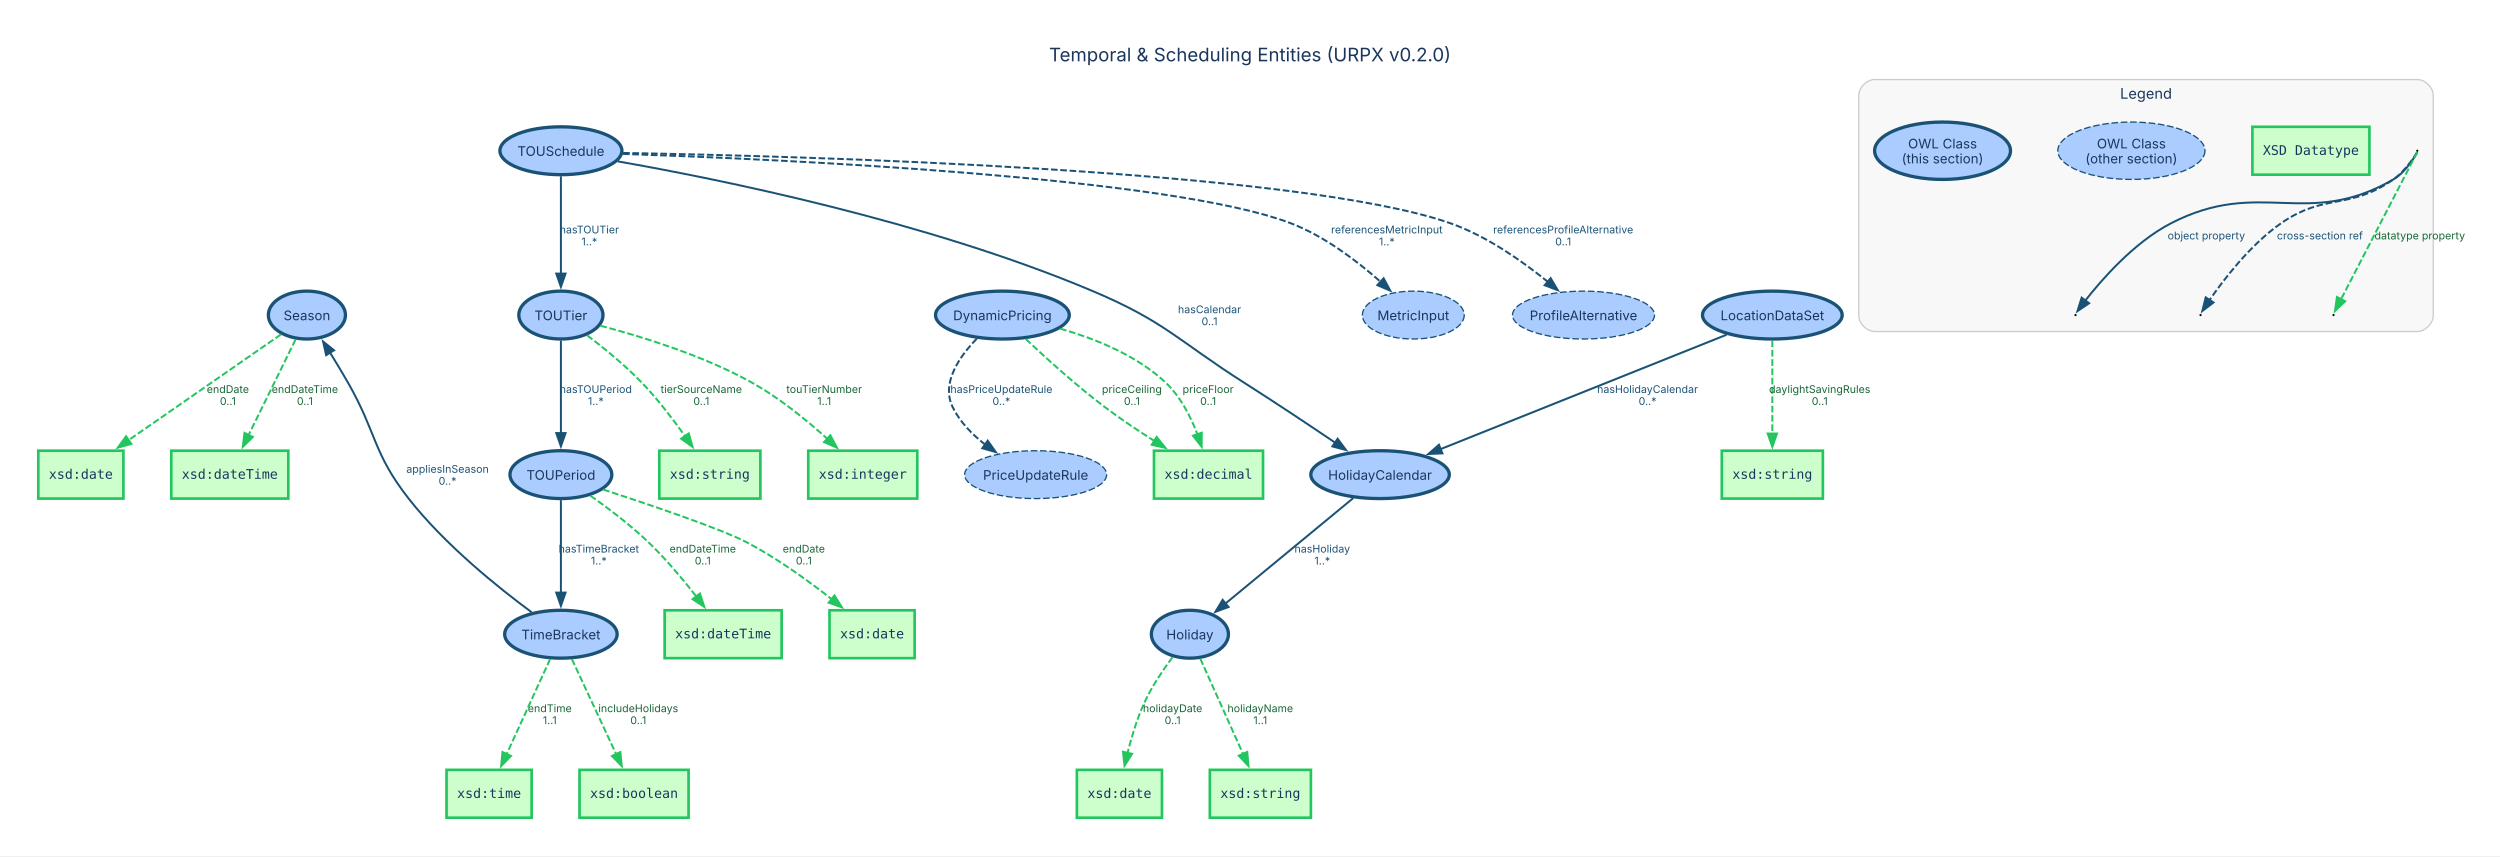
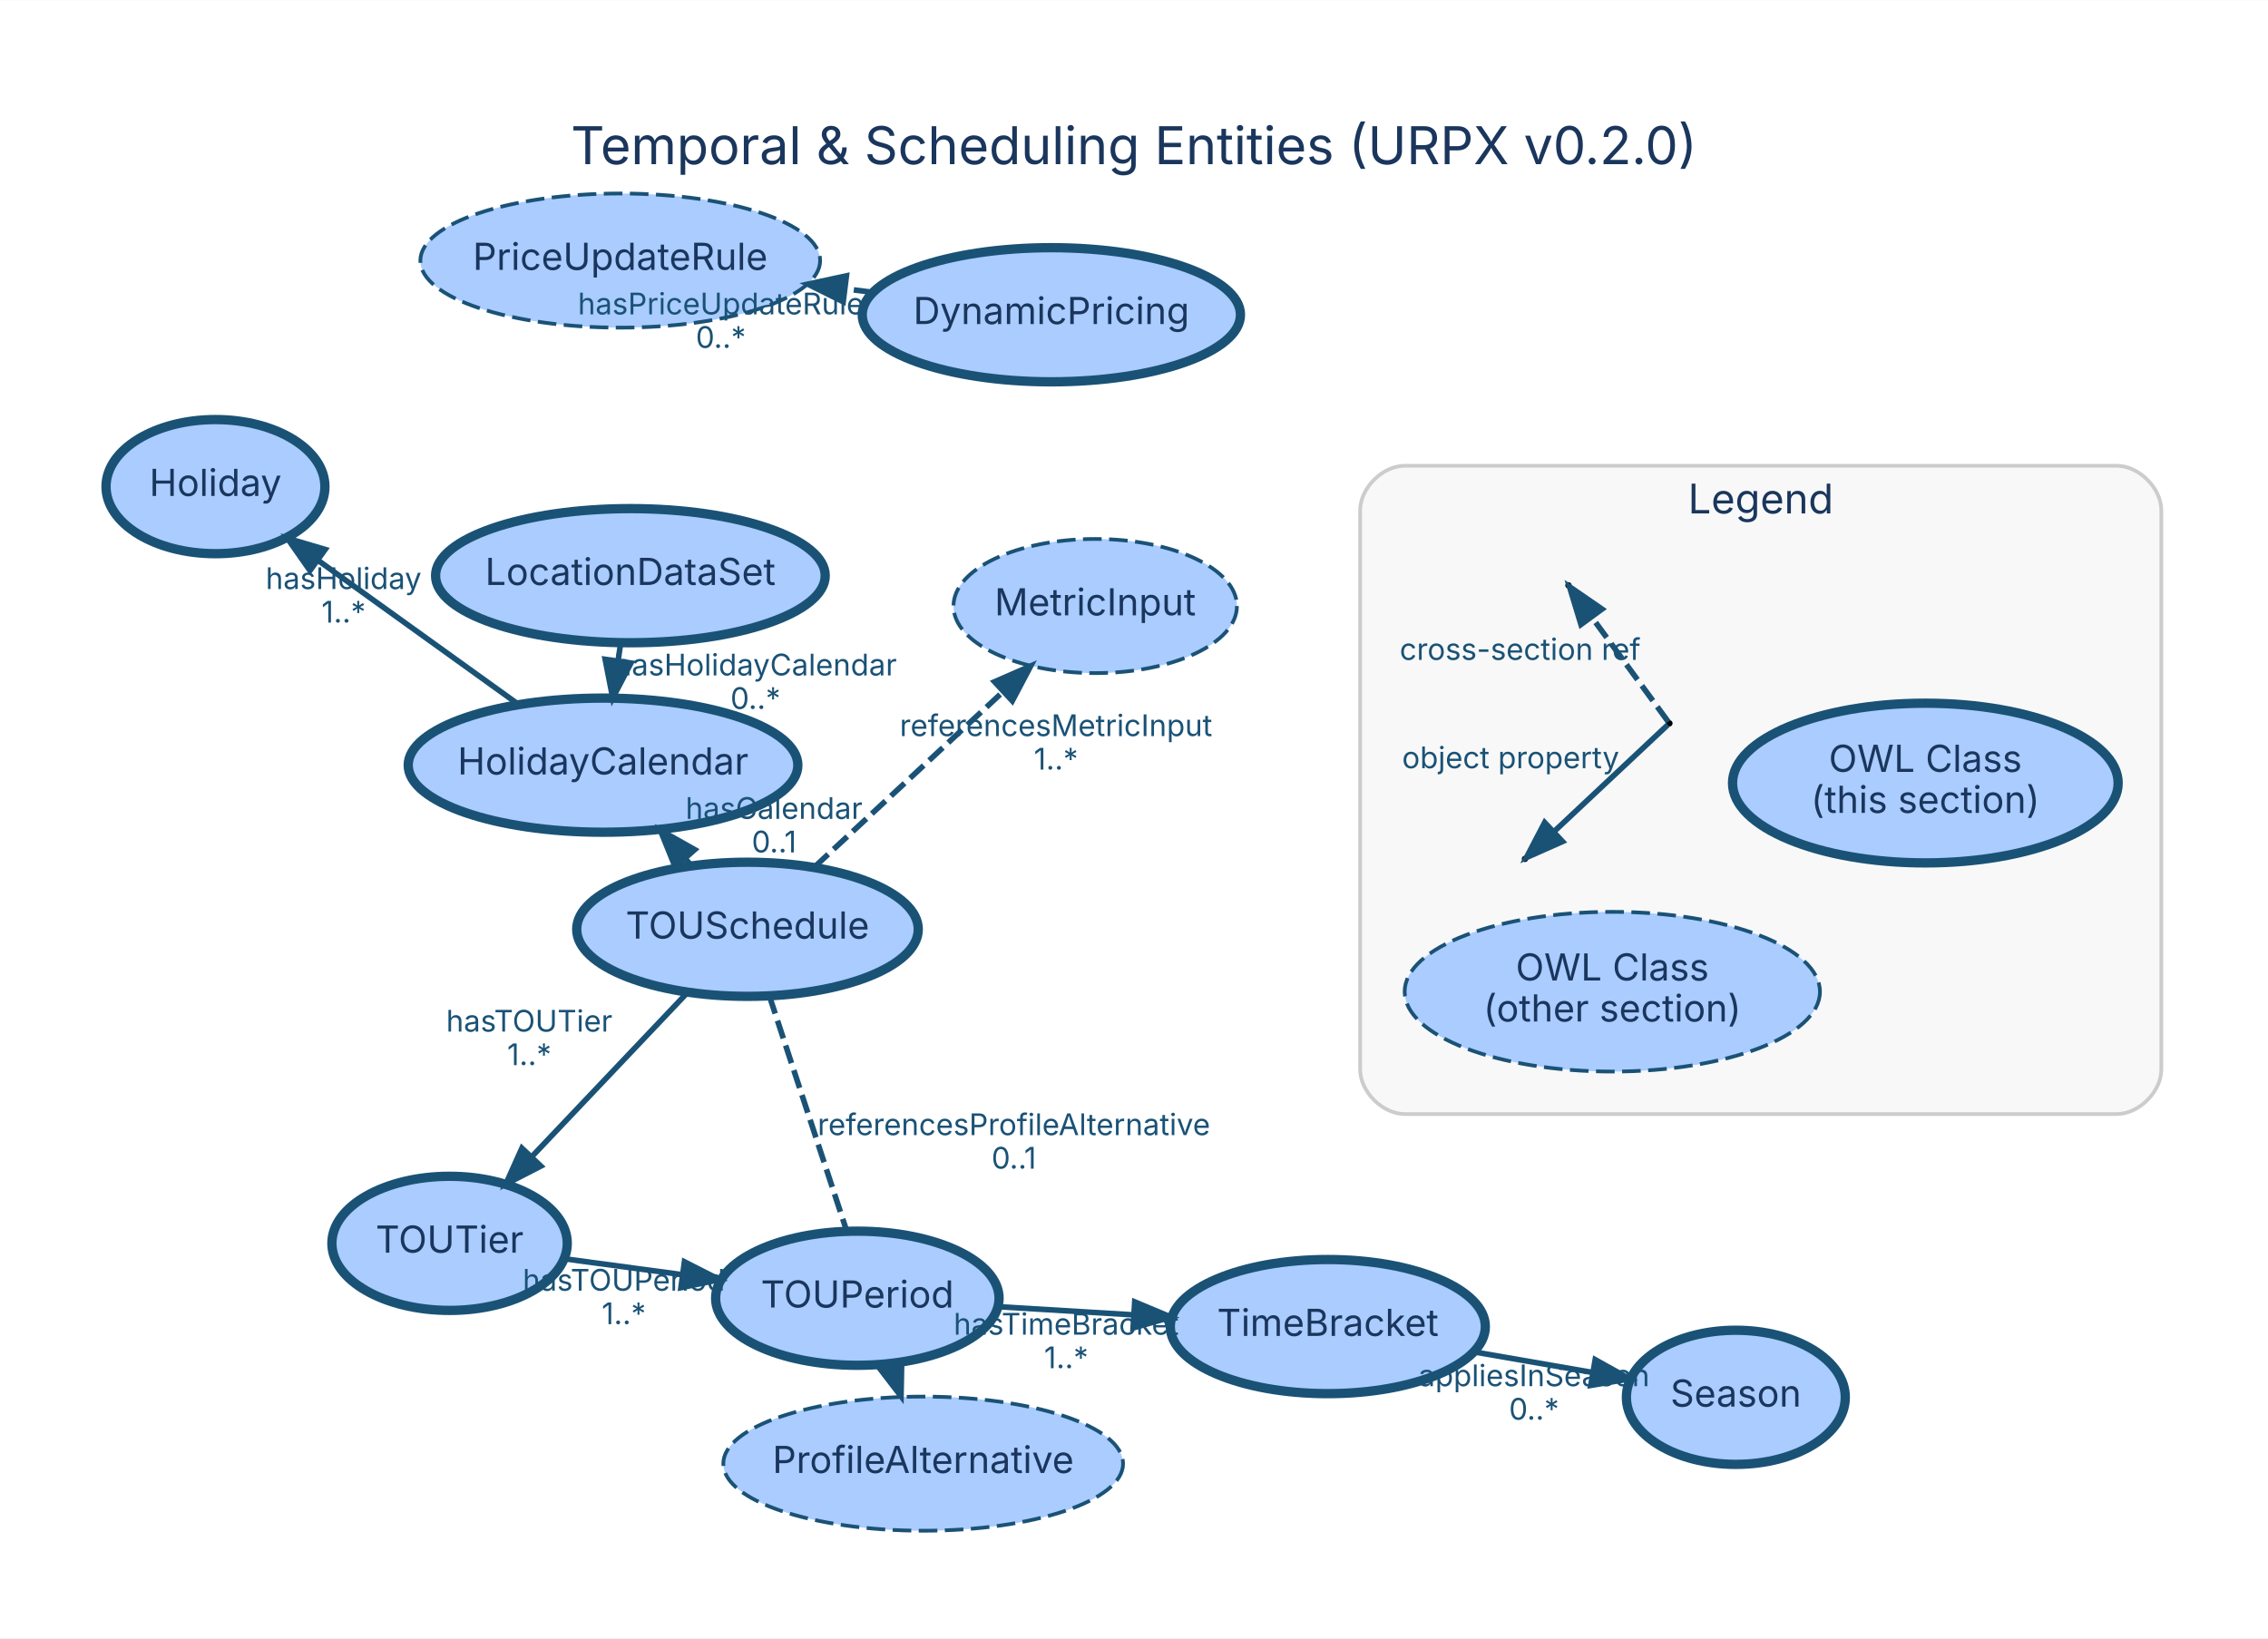
- <svg xmlns="http://www.w3.org/2000/svg" width="1880pt" height="644pt" viewBox="0.00 0.00 1880.00 644.00">
-   <g id="graph0" class="graph" transform="scale(1 1) rotate(0) translate(28.8 614.93)">
-     <polygon fill="white" stroke="none" points="-28.8,28.8 -28.8,-614.93 1851.19,-614.93 1851.19,28.8 -28.8,28.8" />
-     <text xml:space="preserve" text-anchor="middle" x="911.19" y="-568.83" font-family="Inter, Helvetica, Arial, sans-serif" font-size="14.00" fill="#1a365d">Temporal &amp; Scheduling Entities (URPX v0.2.0)</text>
-     <g id="clust6" class="cluster">
-       <path fill="#f8f8f8" stroke="#cccccc" d="M1381,-365.64C1381,-365.64 1789,-365.64 1789,-365.64 1795,-365.64 1801,-371.64 1801,-377.64 1801,-377.64 1801,-543.13 1801,-543.13 1801,-549.13 1795,-555.13 1789,-555.13 1789,-555.13 1381,-555.13 1381,-555.13 1375,-555.13 1369,-549.13 1369,-543.13 1369,-543.13 1369,-377.64 1369,-377.64 1369,-371.64 1375,-365.64 1381,-365.64" />
-       <text xml:space="preserve" text-anchor="middle" x="1585" y="-540.68" font-family="Inter, Helvetica, Arial, sans-serif" font-size="11.00" fill="#1a365d">Legend</text>
+ <svg xmlns="http://www.w3.org/2000/svg" width="609pt" height="440pt" viewBox="0.00 0.00 608.60 439.60">
+   <g id="graph0" class="graph" transform="scale(1 1) rotate(0) translate(28.8 410.8)">
+     <polygon fill="white" stroke="transparent" points="-28.8,28.8 -28.8,-410.8 579.8,-410.8 579.8,28.8 -28.8,28.8" />
+     <text text-anchor="middle" x="275.5" y="-366.8" font-family="Inter, Helvetica, Arial, sans-serif" font-size="14.00" fill="#1a365d">Temporal &amp; Scheduling Entities (URPX v0.2.0)</text>
+     <g id="clust1" class="cluster">
+       <path fill="#f8f8f8" stroke="#cccccc" d="M348.18,-111.85C348.18,-111.85 539.18,-111.85 539.18,-111.85 545.18,-111.85 551.18,-117.85 551.18,-123.85 551.18,-123.85 551.18,-273.85 551.18,-273.85 551.18,-279.85 545.18,-285.85 539.18,-285.85 539.18,-285.85 348.18,-285.85 348.18,-285.85 342.18,-285.85 336.18,-279.85 336.18,-273.85 336.18,-273.85 336.18,-123.85 336.18,-123.85 336.18,-117.85 342.18,-111.85 348.18,-111.85" />
+       <text text-anchor="middle" x="443.68" y="-273.05" font-family="Inter, Helvetica, Arial, sans-serif" font-size="11.00" fill="#1a365d">Legend</text>
    </g>
    <g id="node1" class="node">
-       <ellipse fill="#aaccff" stroke="#1a5276" stroke-width="2.5" cx="202" cy="-378" rx="28.99" ry="18" />
-       <text xml:space="preserve" text-anchor="middle" x="202" y="-374.12" font-family="Inter, Helvetica, Arial, sans-serif" font-size="10.00" fill="#1a365d">Season</text>
+       <ellipse fill="#aaccff" stroke="#1a5276" stroke-width="2.5" cx="437" cy="-35.83" rx="29.37" ry="18" />
+       <text text-anchor="middle" x="437" y="-33.33" font-family="Inter, Helvetica, Arial, sans-serif" font-size="10.00" fill="#1a365d">Season</text>
+     </g>
+     <g id="node2" class="node">
+       <ellipse fill="#aaccff" stroke="#1a5276" stroke-width="2.5" cx="171.78" cy="-161.44" rx="45.83" ry="18" />
+       <text text-anchor="middle" x="171.78" y="-158.94" font-family="Inter, Helvetica, Arial, sans-serif" font-size="10.00" fill="#1a365d">TOUSchedule</text>
    </g>
    <g id="node3" class="node">
-       <ellipse fill="#aaccff" stroke="#1a5276" stroke-width="2.5" cx="393" cy="-378" rx="31.66" ry="18" />
-       <text xml:space="preserve" text-anchor="middle" x="393" y="-374.12" font-family="Inter, Helvetica, Arial, sans-serif" font-size="10.00" fill="#1a365d">TOUTier</text>
+       <ellipse fill="#aaccff" stroke="#1a5276" stroke-width="2.5" cx="91.84" cy="-77.15" rx="31.58" ry="18" />
+       <text text-anchor="middle" x="91.84" y="-74.65" font-family="Inter, Helvetica, Arial, sans-serif" font-size="10.00" fill="#1a365d">TOUTier</text>
+     </g>
+     <g id="edge2" class="edge">
+       <path fill="none" stroke="#1a5276" stroke-width="1.5" d="M155.6,-144.38C143.59,-131.72 127.07,-114.3 113.86,-100.37" />
+       <polygon fill="#1a5276" stroke="#1a5276" stroke-width="1.5" points="116.33,-97.89 106.91,-93.04 111.25,-102.7 116.33,-97.89" />
+       <text text-anchor="middle" x="113.23" y="-133.98" font-family="Inter, Helvetica, Arial, sans-serif" font-size="8.00" fill="#1a5276">hasTOUTier</text>
+       <text text-anchor="middle" x="113.23" y="-124.98" font-family="Inter, Helvetica, Arial, sans-serif" font-size="8.00" fill="#1a5276">1..*</text>
+     </g>
+     <g id="node6" class="node">
+       <ellipse fill="#aaccff" stroke="#1a5276" stroke-width="2.5" cx="133.02" cy="-205.49" rx="52.28" ry="18" />
+       <text text-anchor="middle" x="133.02" y="-202.99" font-family="Inter, Helvetica, Arial, sans-serif" font-size="10.00" fill="#1a365d">HolidayCalendar</text>
+     </g>
+     <g id="edge1" class="edge">
+       <path fill="none" stroke="#1a5276" stroke-width="1.5" d="M156.68,-178.6C156.17,-179.18 155.66,-179.76 155.14,-180.35" />
+       <polygon fill="#1a5276" stroke="#1a5276" stroke-width="1.5" points="152.37,-178.2 148.39,-188.02 157.63,-182.82 152.37,-178.2" />
+       <text text-anchor="middle" x="178.91" y="-191.07" font-family="Inter, Helvetica, Arial, sans-serif" font-size="8.00" fill="#1a5276">hasCalendar</text>
+       <text text-anchor="middle" x="178.91" y="-182.07" font-family="Inter, Helvetica, Arial, sans-serif" font-size="8.00" fill="#1a5276">0..1</text>
+     </g>
+     <g id="node10" class="node">
+       <ellipse fill="#aaccff" stroke="#1a5276" stroke-dasharray="5,2" cx="265.09" cy="-248.2" rx="38.03" ry="18" />
+       <text text-anchor="middle" x="265.09" y="-245.7" font-family="Inter, Helvetica, Arial, sans-serif" font-size="10.00" fill="#1a365d">MetricInput</text>
+     </g>
+     <g id="edge3" class="edge">
+       <path fill="none" stroke="#1a5276" stroke-width="1.5" stroke-dasharray="5,2" d="M189.77,-178.17C204.15,-191.54 224.46,-210.43 240.37,-225.22" />
+       <polygon fill="#1a5276" stroke="#1a5276" stroke-width="1.5" points="238.08,-227.87 247.78,-232.11 242.84,-222.74 238.08,-227.87" />
+       <text text-anchor="middle" x="254.57" y="-213.3" font-family="Inter, Helvetica, Arial, sans-serif" font-size="8.00" fill="#1a5276">referencesMetricInput</text>
+       <text text-anchor="middle" x="254.57" y="-204.3" font-family="Inter, Helvetica, Arial, sans-serif" font-size="8.00" fill="#1a5276">1..*</text>
+     </g>
+     <g id="node12" class="node">
+       <ellipse fill="#aaccff" stroke="#1a5276" stroke-dasharray="5,2" cx="218.93" cy="-18.02" rx="53.64" ry="18" />
+       <text text-anchor="middle" x="218.93" y="-15.52" font-family="Inter, Helvetica, Arial, sans-serif" font-size="10.00" fill="#1a365d">ProfileAlternative</text>
+     </g>
+     <g id="edge4" class="edge">
+       <path fill="none" stroke="#1a5276" stroke-width="1.5" stroke-dasharray="5,2" d="M177.65,-143.57C185.74,-118.98 200.36,-74.5 209.86,-45.63" />
+       <polygon fill="#1a5276" stroke="#1a5276" stroke-width="1.5" points="213.18,-46.71 212.98,-36.12 206.53,-44.53 213.18,-46.71" />
+       <text text-anchor="middle" x="243.26" y="-106.2" font-family="Inter, Helvetica, Arial, sans-serif" font-size="8.00" fill="#1a5276">referencesProfileAlternative</text>
+       <text text-anchor="middle" x="243.26" y="-97.2" font-family="Inter, Helvetica, Arial, sans-serif" font-size="8.00" fill="#1a5276">0..1</text>
+     </g>
+     <g id="node4" class="node">
+       <ellipse fill="#aaccff" stroke="#1a5276" stroke-width="2.5" cx="201.26" cy="-62.42" rx="38.03" ry="18" />
+       <text text-anchor="middle" x="201.26" y="-59.92" font-family="Inter, Helvetica, Arial, sans-serif" font-size="10.00" fill="#1a365d">TOUPeriod</text>
+     </g>
+     <g id="edge5" class="edge">
+       <path fill="none" stroke="#1a5276" stroke-width="1.5" d="M122.9,-72.97C132.67,-71.65 143.68,-70.17 154.3,-68.74" />
+       <polygon fill="#1a5276" stroke="#1a5276" stroke-width="1.5" points="154.86,-72.2 164.3,-67.4 153.92,-65.26 154.86,-72.2" />
+       <text text-anchor="middle" x="138.6" y="-64.45" font-family="Inter, Helvetica, Arial, sans-serif" font-size="8.00" fill="#1a5276">hasTOUPeriod</text>
+       <text text-anchor="middle" x="138.6" y="-55.45" font-family="Inter, Helvetica, Arial, sans-serif" font-size="8.00" fill="#1a5276">1..*</text>
+     </g>
+     <g id="node5" class="node">
+       <ellipse fill="#aaccff" stroke="#1a5276" stroke-width="2.5" cx="327.51" cy="-54.81" rx="42.27" ry="18" />
+       <text text-anchor="middle" x="327.51" y="-52.31" font-family="Inter, Helvetica, Arial, sans-serif" font-size="10.00" fill="#1a365d">TimeBracket</text>
+     </g>
+     <g id="edge6" class="edge">
+       <path fill="none" stroke="#1a5276" stroke-width="1.5" d="M239.48,-60.12C250.71,-59.44 263.19,-58.69 275.14,-57.97" />
+       <polygon fill="#1a5276" stroke="#1a5276" stroke-width="1.5" points="275.69,-61.44 285.46,-57.35 275.26,-54.45 275.69,-61.44" />
+       <text text-anchor="middle" x="257.31" y="-52.64" font-family="Inter, Helvetica, Arial, sans-serif" font-size="8.00" fill="#1a5276">hasTimeBracket</text>
+       <text text-anchor="middle" x="257.31" y="-43.64" font-family="Inter, Helvetica, Arial, sans-serif" font-size="8.00" fill="#1a5276">1..*</text>
+     </g>
+     <g id="edge7" class="edge">
+       <path fill="none" stroke="#1a5276" stroke-width="1.5" d="M367.04,-47.96C377.33,-46.17 388.4,-44.26 398.63,-42.48" />
+       <polygon fill="#1a5276" stroke="#1a5276" stroke-width="1.5" points="399.26,-45.93 408.52,-40.77 398.07,-39.03 399.26,-45.93" />
+       <text text-anchor="middle" x="382.84" y="-38.82" font-family="Inter, Helvetica, Arial, sans-serif" font-size="8.00" fill="#1a5276">appliesInSeason</text>
+       <text text-anchor="middle" x="382.84" y="-29.82" font-family="Inter, Helvetica, Arial, sans-serif" font-size="8.00" fill="#1a5276">0..*</text>
+     </g>
+     <g id="node7" class="node">
+       <ellipse fill="#aaccff" stroke="#1a5276" stroke-width="2.5" cx="29.02" cy="-280.25" rx="29.37" ry="18" />
+       <text text-anchor="middle" x="29.02" y="-277.75" font-family="Inter, Helvetica, Arial, sans-serif" font-size="10.00" fill="#1a365d">Holiday</text>
+     </g>
+     <g id="edge8" class="edge">
+       <path fill="none" stroke="#1a5276" stroke-width="1.5" d="M110.2,-221.89C94.41,-233.24 73.32,-248.4 56.6,-260.42" />
+       <polygon fill="#1a5276" stroke="#1a5276" stroke-width="1.5" points="54.38,-257.71 48.3,-266.39 58.46,-263.39 54.38,-257.71" />
+       <text text-anchor="middle" x="63.4" y="-252.76" font-family="Inter, Helvetica, Arial, sans-serif" font-size="8.00" fill="#1a5276">hasHoliday</text>
+       <text text-anchor="middle" x="63.4" y="-243.76" font-family="Inter, Helvetica, Arial, sans-serif" font-size="8.00" fill="#1a5276">1..*</text>
+     </g>
+     <g id="node8" class="node">
+       <ellipse fill="#aaccff" stroke="#1a5276" stroke-width="2.5" cx="140.36" cy="-256.35" rx="52.28" ry="18" />
+       <text text-anchor="middle" x="140.36" y="-253.85" font-family="Inter, Helvetica, Arial, sans-serif" font-size="10.00" fill="#1a365d">LocationDataSet</text>
+     </g>
+     <g id="edge9" class="edge">
+       <path fill="none" stroke="#1a5276" stroke-width="1.5" d="M137.75,-238.27C137.54,-236.77 137.32,-235.24 137.09,-233.69" />
+       <polygon fill="#1a5276" stroke="#1a5276" stroke-width="1.5" points="140.51,-232.9 135.62,-223.5 133.59,-233.9 140.51,-232.9" />
+       <text text-anchor="middle" x="173.92" y="-229.58" font-family="Inter, Helvetica, Arial, sans-serif" font-size="8.00" fill="#1a5276">hasHolidayCalendar</text>
+       <text text-anchor="middle" x="173.92" y="-220.58" font-family="Inter, Helvetica, Arial, sans-serif" font-size="8.00" fill="#1a5276">0..*</text>
+     </g>
+     <g id="node9" class="node">
+       <ellipse fill="#aaccff" stroke="#1a5276" stroke-width="2.5" cx="253.32" cy="-326.38" rx="50.75" ry="18" />
+       <text text-anchor="middle" x="253.32" y="-323.88" font-family="Inter, Helvetica, Arial, sans-serif" font-size="10.00" fill="#1a365d">DynamicPricing</text>
+     </g>
+     <g id="node11" class="node">
+       <ellipse fill="#aaccff" stroke="#1a5276" stroke-dasharray="5,2" cx="137.64" cy="-340.92" rx="53.64" ry="18" />
+       <text text-anchor="middle" x="137.64" y="-338.42" font-family="Inter, Helvetica, Arial, sans-serif" font-size="10.00" fill="#1a365d">PriceUpdateRule</text>
+     </g>
+     <g id="edge10" class="edge">
+       <path fill="none" stroke="#1a5276" stroke-width="1.5" stroke-dasharray="5,2" d="M205.27,-332.42C202.86,-332.72 200.43,-333.03 197.99,-333.33" />
+       <polygon fill="#1a5276" stroke="#1a5276" stroke-width="1.5" points="197.46,-329.87 187.97,-334.59 198.33,-336.82 197.46,-329.87" />
+       <text text-anchor="middle" x="164.63" y="-326.48" font-family="Inter, Helvetica, Arial, sans-serif" font-size="8.00" fill="#1a5276">hasPriceUpdateRule</text>
+       <text text-anchor="middle" x="164.63" y="-317.48" font-family="Inter, Helvetica, Arial, sans-serif" font-size="8.00" fill="#1a5276">0..*</text>
    </g>
    <g id="node13" class="node">
-       <polygon fill="#ccffcc" stroke="#22c55e" stroke-width="2" points="64,-276 0,-276 0,-240 64,-240 64,-276" />
-       <text xml:space="preserve" text-anchor="middle" x="32" y="-254.88" font-family="monospace" font-size="10.00" fill="#1a365d">xsd:date</text>
+       <ellipse fill="#aaccff" stroke="#1a5276" stroke-width="2.5" cx="487.85" cy="-200.69" rx="51.74" ry="21.43" />
+       <text text-anchor="middle" x="487.85" y="-203.69" font-family="Inter, Helvetica, Arial, sans-serif" font-size="10.00" fill="#1a365d">OWL Class</text>
+       <text text-anchor="middle" x="487.85" y="-192.69" font-family="Inter, Helvetica, Arial, sans-serif" font-size="10.00" fill="#1a365d">(this section)</text>
+     </g>
+     <g id="node14" class="node">
+       <ellipse fill="#aaccff" stroke="#1a5276" stroke-dasharray="5,2" cx="403.85" cy="-144.69" rx="55.72" ry="21.43" />
+       <text text-anchor="middle" x="403.85" y="-147.69" font-family="Inter, Helvetica, Arial, sans-serif" font-size="10.00" fill="#1a365d">OWL Class</text>
+       <text text-anchor="middle" x="403.85" y="-136.69" font-family="Inter, Helvetica, Arial, sans-serif" font-size="10.00" fill="#1a365d">(other section)</text>
+     </g>
+     <g id="node15" class="node">
+       <ellipse fill="black" stroke="black" cx="419.17" cy="-216.72" rx="0.36" ry="0.36" />
+     </g>
+     <g id="node16" class="node">
+       <ellipse fill="black" stroke="black" cx="380.42" cy="-180.34" rx="0.36" ry="0.36" />
    </g>
    <g id="edge11" class="edge">
-       <path fill="none" stroke="#22c55e" stroke-width="1.5" stroke-dasharray="5,2" d="M182.5,-363.46C154.56,-344.07 102.66,-308.04 67.72,-283.8" />
-       <polygon fill="#22c55e" stroke="#22c55e" stroke-width="1.5" points="69.99,-281.11 59.78,-278.28 66,-286.86 69.99,-281.11" />
-       <text xml:space="preserve" text-anchor="middle" x="142.55" y="-319.4" font-family="Inter, Helvetica, Arial, sans-serif" font-size="8.00" fill="#166534">endDate</text>
-       <text xml:space="preserve" text-anchor="middle" x="142.55" y="-310.4" font-family="Inter, Helvetica, Arial, sans-serif" font-size="8.00" fill="#166534">0..1</text>
+       <path fill="none" stroke="#1a5276" stroke-width="1.5" d="M418.73,-216.31C415.8,-213.56 398.75,-197.55 388.4,-187.84" />
+       <polygon fill="#1a5276" stroke="#1a5276" stroke-width="1.5" points="390.49,-185 380.8,-180.7 385.7,-190.1 390.49,-185" />
+       <text text-anchor="middle" x="376.57" y="-204.68" font-family="Inter, Helvetica, Arial, sans-serif" font-size="8.00" fill="#1a5276">object property</text>
    </g>
-     <g id="node14" class="node">
-       <polygon fill="#ccffcc" stroke="#22c55e" stroke-width="2" points="188,-276 100,-276 100,-240 188,-240 188,-276" />
-       <text xml:space="preserve" text-anchor="middle" x="144" y="-254.88" font-family="monospace" font-size="10.00" fill="#1a365d">xsd:dateTime</text>
+     <g id="node17" class="node">
+       <ellipse fill="black" stroke="black" cx="392.09" cy="-253.75" rx="0.36" ry="0.36" />
    </g>
    <g id="edge12" class="edge">
-       <path fill="none" stroke="#22c55e" stroke-width="1.5" stroke-dasharray="5,2" d="M193.44,-359.59C184.16,-340.7 169.19,-310.24 158.15,-287.78" />
-       <polygon fill="#22c55e" stroke="#22c55e" stroke-width="1.5" points="161.34,-286.34 153.78,-278.91 155.05,-289.43 161.34,-286.34" />
-       <text xml:space="preserve" text-anchor="middle" x="200.47" y="-319.4" font-family="Inter, Helvetica, Arial, sans-serif" font-size="8.00" fill="#166534">endDateTime</text>
-       <text xml:space="preserve" text-anchor="middle" x="200.47" y="-310.4" font-family="Inter, Helvetica, Arial, sans-serif" font-size="8.00" fill="#166534">0..1</text>
-     </g>
-     <g id="node2" class="node">
-       <ellipse fill="#aaccff" stroke="#1a5276" stroke-width="2.5" cx="393" cy="-501.57" rx="45.86" ry="18" />
-       <text xml:space="preserve" text-anchor="middle" x="393" y="-497.69" font-family="Inter, Helvetica, Arial, sans-serif" font-size="10.00" fill="#1a365d">TOUSchedule</text>
-     </g>
-     <g id="edge2" class="edge">
-       <path fill="none" stroke="#1a5276" stroke-width="1.5" d="M393,-482.37C393,-463.01 393,-432.07 393,-409.08" />
-       <polygon fill="#1a5276" stroke="#1a5276" stroke-width="1.5" points="396.5,-409.2 393,-399.2 389.5,-409.2 396.5,-409.2" />
-       <text xml:space="preserve" text-anchor="middle" x="414.38" y="-439.4" font-family="Inter, Helvetica, Arial, sans-serif" font-size="8.00" fill="#1a5276">hasTOUTier</text>
-       <text xml:space="preserve" text-anchor="middle" x="414.38" y="-430.4" font-family="Inter, Helvetica, Arial, sans-serif" font-size="8.00" fill="#1a5276">1..*</text>
-     </g>
-     <g id="node6" class="node">
-       <ellipse fill="#aaccff" stroke="#1a5276" stroke-width="2.5" cx="1009" cy="-258" rx="52.07" ry="18" />
-       <text xml:space="preserve" text-anchor="middle" x="1009" y="-254.12" font-family="Inter, Helvetica, Arial, sans-serif" font-size="10.00" fill="#1a365d">HolidayCalendar</text>
-     </g>
-     <g id="edge1" class="edge">
-       <path fill="none" stroke="#1a5276" stroke-width="1.5" d="M435.77,-493.58C510.41,-480.48 668.38,-448.69 793,-396 847.55,-372.94 857.02,-358.77 907,-327 929.99,-312.39 955.49,-295.39 975.24,-282.04" />
-       <polygon fill="#1a5276" stroke="#1a5276" stroke-width="1.5" points="977.09,-285.02 983.41,-276.51 973.17,-279.22 977.09,-285.02" />
-       <text xml:space="preserve" text-anchor="middle" x="880.76" y="-379.4" font-family="Inter, Helvetica, Arial, sans-serif" font-size="8.00" fill="#1a5276">hasCalendar</text>
-       <text xml:space="preserve" text-anchor="middle" x="880.76" y="-370.4" font-family="Inter, Helvetica, Arial, sans-serif" font-size="8.00" fill="#1a5276">0..1</text>
-     </g>
-     <g id="node10" class="node">
-       <ellipse fill="#aaccff" stroke="#1a5276" stroke-dasharray="5,2" cx="1034" cy="-378" rx="38.31" ry="18" />
-       <text xml:space="preserve" text-anchor="middle" x="1034" y="-374.12" font-family="Inter, Helvetica, Arial, sans-serif" font-size="10.00" fill="#1a365d">MetricInput</text>
-     </g>
-     <g id="edge3" class="edge">
-       <path fill="none" stroke="#1a5276" stroke-width="1.5" stroke-dasharray="5,2" d="M439.62,-499.2C554.89,-495.31 850.6,-482.12 942,-447 967.5,-437.2 992.15,-418.31 1009.51,-402.91" />
-       <polygon fill="#1a5276" stroke="#1a5276" stroke-width="1.5" points="1011.68,-405.67 1016.69,-396.34 1006.95,-400.51 1011.68,-405.67" />
-       <text xml:space="preserve" text-anchor="middle" x="1014.09" y="-439.4" font-family="Inter, Helvetica, Arial, sans-serif" font-size="8.00" fill="#1a5276">referencesMetricInput</text>
-       <text xml:space="preserve" text-anchor="middle" x="1014.09" y="-430.4" font-family="Inter, Helvetica, Arial, sans-serif" font-size="8.00" fill="#1a5276">1..*</text>
-     </g>
-     <g id="node12" class="node">
-       <ellipse fill="#aaccff" stroke="#1a5276" stroke-dasharray="5,2" cx="1162" cy="-378" rx="53.4" ry="18" />
-       <text xml:space="preserve" text-anchor="middle" x="1162" y="-374.12" font-family="Inter, Helvetica, Arial, sans-serif" font-size="10.00" fill="#1a365d">ProfileAlternative</text>
-     </g>
-     <g id="edge4" class="edge">
-       <path fill="none" stroke="#1a5276" stroke-width="1.5" stroke-dasharray="5,2" d="M439.8,-499.92C572.14,-497.6 946.88,-487.53 1062,-447 1089.32,-437.38 1116.23,-418.38 1135.25,-402.91" />
-       <polygon fill="#1a5276" stroke="#1a5276" stroke-width="1.5" points="1137.28,-405.77 1142.69,-396.66 1132.78,-400.41 1137.28,-405.77" />
-       <text xml:space="preserve" text-anchor="middle" x="1146.72" y="-439.4" font-family="Inter, Helvetica, Arial, sans-serif" font-size="8.00" fill="#1a5276">referencesProfileAlternative</text>
-       <text xml:space="preserve" text-anchor="middle" x="1146.72" y="-430.4" font-family="Inter, Helvetica, Arial, sans-serif" font-size="8.00" fill="#1a5276">0..1</text>
-     </g>
-     <g id="node4" class="node">
-       <ellipse fill="#aaccff" stroke="#1a5276" stroke-width="2.5" cx="393" cy="-258" rx="38.31" ry="18" />
-       <text xml:space="preserve" text-anchor="middle" x="393" y="-254.12" font-family="Inter, Helvetica, Arial, sans-serif" font-size="10.00" fill="#1a365d">TOUPeriod</text>
-     </g>
-     <g id="edge5" class="edge">
-       <path fill="none" stroke="#1a5276" stroke-width="1.5" d="M393,-358.82C393,-340.23 393,-311.03 393,-289.01" />
-       <polygon fill="#1a5276" stroke="#1a5276" stroke-width="1.5" points="396.5,-289.28 393,-279.28 389.5,-289.28 396.5,-289.28" />
-       <text xml:space="preserve" text-anchor="middle" x="419.25" y="-319.4" font-family="Inter, Helvetica, Arial, sans-serif" font-size="8.00" fill="#1a5276">hasTOUPeriod</text>
-       <text xml:space="preserve" text-anchor="middle" x="419.25" y="-310.4" font-family="Inter, Helvetica, Arial, sans-serif" font-size="8.00" fill="#1a5276">1..*</text>
-     </g>
-     <g id="node9" class="node">
-       <ellipse fill="#aaccff" stroke="#1a5276" stroke-width="2.5" cx="725" cy="-378" rx="50.29" ry="18" />
-       <text xml:space="preserve" text-anchor="middle" x="725" y="-374.12" font-family="Inter, Helvetica, Arial, sans-serif" font-size="10.00" fill="#1a365d">DynamicPricing</text>
-     </g>
-     <g id="node15" class="node">
-       <polygon fill="#ccffcc" stroke="#22c55e" stroke-width="2" points="543,-276 467,-276 467,-240 543,-240 543,-276" />
-       <text xml:space="preserve" text-anchor="middle" x="505" y="-254.88" font-family="monospace" font-size="10.00" fill="#1a365d">xsd:string</text>
-     </g>
-     <g id="edge13" class="edge">
-       <path fill="none" stroke="#22c55e" stroke-width="1.5" stroke-dasharray="5,2" d="M412.71,-362.79C425.19,-353.33 441.31,-340.25 454,-327 465.84,-314.64 477.42,-299.52 486.55,-286.68" />
-       <polygon fill="#22c55e" stroke="#22c55e" stroke-width="1.5" points="489.17,-289.04 492,-278.83 483.42,-285.04 489.17,-289.04" />
-       <text xml:space="preserve" text-anchor="middle" x="498.59" y="-319.4" font-family="Inter, Helvetica, Arial, sans-serif" font-size="8.00" fill="#166534">tierSourceName</text>
-       <text xml:space="preserve" text-anchor="middle" x="498.59" y="-310.4" font-family="Inter, Helvetica, Arial, sans-serif" font-size="8.00" fill="#166534">0..1</text>
-     </g>
-     <g id="node16" class="node">
-       <polygon fill="#ccffcc" stroke="#22c55e" stroke-width="2" points="661,-276 579,-276 579,-240 661,-240 661,-276" />
-       <text xml:space="preserve" text-anchor="middle" x="620" y="-254.88" font-family="monospace" font-size="10.00" fill="#1a365d">xsd:integer</text>
-     </g>
-     <g id="edge14" class="edge">
-       <path fill="none" stroke="#22c55e" stroke-width="1.5" stroke-dasharray="5,2" d="M422.69,-369.98C452.74,-362.13 499.94,-347.75 537,-327 557.46,-315.55 577.87,-298.92 593.33,-284.97" />
-       <polygon fill="#22c55e" stroke="#22c55e" stroke-width="1.5" points="595.63,-287.6 600.6,-278.24 590.88,-282.46 595.63,-287.6" />
-       <text xml:space="preserve" text-anchor="middle" x="590.99" y="-319.4" font-family="Inter, Helvetica, Arial, sans-serif" font-size="8.00" fill="#166534">touTierNumber</text>
-       <text xml:space="preserve" text-anchor="middle" x="590.99" y="-310.4" font-family="Inter, Helvetica, Arial, sans-serif" font-size="8.00" fill="#166534">1..1</text>
-     </g>
-     <g id="node5" class="node">
-       <ellipse fill="#aaccff" stroke="#1a5276" stroke-width="2.5" cx="393" cy="-138" rx="42.31" ry="18" />
-       <text xml:space="preserve" text-anchor="middle" x="393" y="-134.12" font-family="Inter, Helvetica, Arial, sans-serif" font-size="10.00" fill="#1a365d">TimeBracket</text>
-     </g>
-     <g id="edge6" class="edge">
-       <path fill="none" stroke="#1a5276" stroke-width="1.5" d="M393,-238.82C393,-220.23 393,-191.03 393,-169.01" />
-       <polygon fill="#1a5276" stroke="#1a5276" stroke-width="1.5" points="396.5,-169.28 393,-159.28 389.5,-169.28 396.5,-169.28" />
-       <text xml:space="preserve" text-anchor="middle" x="421.5" y="-199.4" font-family="Inter, Helvetica, Arial, sans-serif" font-size="8.00" fill="#1a5276">hasTimeBracket</text>
-       <text xml:space="preserve" text-anchor="middle" x="421.5" y="-190.4" font-family="Inter, Helvetica, Arial, sans-serif" font-size="8.00" fill="#1a5276">1..*</text>
-     </g>
-     <g id="node17" class="node">
-       <polygon fill="#ccffcc" stroke="#22c55e" stroke-width="2" points="659,-156 595,-156 595,-120 659,-120 659,-156" />
-       <text xml:space="preserve" text-anchor="middle" x="627" y="-134.88" font-family="monospace" font-size="10.00" fill="#1a365d">xsd:date</text>
-     </g>
-     <g id="edge15" class="edge">
-       <path fill="none" stroke="#22c55e" stroke-width="1.5" stroke-dasharray="5,2" d="M424.77,-246.82C459.84,-235.37 513.87,-217.07 533,-207 555.71,-195.04 579.09,-178.15 596.86,-164.19" />
-       <polygon fill="#22c55e" stroke="#22c55e" stroke-width="1.5" points="598.72,-167.18 604.34,-158.2 594.35,-161.72 598.72,-167.18" />
-       <text xml:space="preserve" text-anchor="middle" x="575.67" y="-199.4" font-family="Inter, Helvetica, Arial, sans-serif" font-size="8.00" fill="#166534">endDate</text>
-       <text xml:space="preserve" text-anchor="middle" x="575.67" y="-190.4" font-family="Inter, Helvetica, Arial, sans-serif" font-size="8.00" fill="#166534">0..1</text>
-     </g>
-     <g id="node18" class="node">
-       <polygon fill="#ccffcc" stroke="#22c55e" stroke-width="2" points="559,-156 471,-156 471,-120 559,-120 559,-156" />
-       <text xml:space="preserve" text-anchor="middle" x="515" y="-134.88" font-family="monospace" font-size="10.00" fill="#1a365d">xsd:dateTime</text>
-     </g>
-     <g id="edge16" class="edge">
-       <path fill="none" stroke="#22c55e" stroke-width="1.5" stroke-dasharray="5,2" d="M415.12,-242.21C428.45,-232.83 445.42,-220.04 459,-207 472.01,-194.51 484.92,-179.09 495.06,-166.1" />
-       <polygon fill="#22c55e" stroke="#22c55e" stroke-width="1.5" points="497.55,-168.6 500.85,-158.53 491.99,-164.35 497.55,-168.6" />
-       <text xml:space="preserve" text-anchor="middle" x="499.67" y="-199.4" font-family="Inter, Helvetica, Arial, sans-serif" font-size="8.00" fill="#166534">endDateTime</text>
-       <text xml:space="preserve" text-anchor="middle" x="499.67" y="-190.4" font-family="Inter, Helvetica, Arial, sans-serif" font-size="8.00" fill="#166534">0..1</text>
-     </g>
-     <g id="edge7" class="edge">
-       <path fill="none" stroke="#1a5276" stroke-width="1.5" d="M371.01,-154.5C346.22,-172.8 305.81,-205.16 278.5,-240 251.58,-274.34 254.62,-289.1 233,-327 228.72,-334.51 223.87,-342.52 219.31,-349.88" />
-       <polygon fill="#1a5276" stroke="#1a5276" stroke-width="1.5" points="216.48,-347.81 214.14,-358.14 222.41,-351.53 216.48,-347.81" />
-       <text xml:space="preserve" text-anchor="middle" x="307.75" y="-259.4" font-family="Inter, Helvetica, Arial, sans-serif" font-size="8.00" fill="#1a5276">appliesInSeason</text>
-       <text xml:space="preserve" text-anchor="middle" x="307.75" y="-250.4" font-family="Inter, Helvetica, Arial, sans-serif" font-size="8.00" fill="#1a5276">0..*</text>
-     </g>
-     <g id="node7" class="node">
-       <ellipse fill="#aaccff" stroke="#1a5276" stroke-width="2.5" cx="866" cy="-138" rx="28.99" ry="18" />
-       <text xml:space="preserve" text-anchor="middle" x="866" y="-134.12" font-family="Inter, Helvetica, Arial, sans-serif" font-size="10.00" fill="#1a365d">Holiday</text>
-     </g>
-     <g id="node19" class="node">
-       <polygon fill="#ccffcc" stroke="#22c55e" stroke-width="2" points="371,-36 307,-36 307,0 371,0 371,-36" />
-       <text xml:space="preserve" text-anchor="middle" x="339" y="-14.88" font-family="monospace" font-size="10.00" fill="#1a365d">xsd:time</text>
-     </g>
-     <g id="edge17" class="edge">
-       <path fill="none" stroke="#22c55e" stroke-width="1.5" stroke-dasharray="5,2" d="M384.92,-119.33C376.25,-100.39 362.35,-70.02 352.11,-47.65" />
-       <polygon fill="#22c55e" stroke="#22c55e" stroke-width="1.5" points="355.43,-46.49 348.08,-38.85 349.06,-49.4 355.43,-46.49" />
-       <text xml:space="preserve" text-anchor="middle" x="384.61" y="-79.4" font-family="Inter, Helvetica, Arial, sans-serif" font-size="8.00" fill="#166534">endTime</text>
-       <text xml:space="preserve" text-anchor="middle" x="384.61" y="-70.4" font-family="Inter, Helvetica, Arial, sans-serif" font-size="8.00" fill="#166534">1..1</text>
-     </g>
-     <g id="node20" class="node">
-       <polygon fill="#ccffcc" stroke="#22c55e" stroke-width="2" points="489,-36 407,-36 407,0 489,0 489,-36" />
-       <text xml:space="preserve" text-anchor="middle" x="448" y="-14.88" font-family="monospace" font-size="10.00" fill="#1a365d">xsd:boolean</text>
-     </g>
-     <g id="edge18" class="edge">
-       <path fill="none" stroke="#22c55e" stroke-width="1.5" stroke-dasharray="5,2" d="M401.23,-119.33C410.06,-100.39 424.22,-70.02 434.64,-47.65" />
-       <polygon fill="#22c55e" stroke="#22c55e" stroke-width="1.5" points="437.7,-49.39 438.75,-38.84 431.35,-46.43 437.7,-49.39" />
-       <text xml:space="preserve" text-anchor="middle" x="451.17" y="-79.4" font-family="Inter, Helvetica, Arial, sans-serif" font-size="8.00" fill="#166534">includeHolidays</text>
-       <text xml:space="preserve" text-anchor="middle" x="451.17" y="-70.4" font-family="Inter, Helvetica, Arial, sans-serif" font-size="8.00" fill="#166534">0..1</text>
-     </g>
-     <g id="edge8" class="edge">
-       <path fill="none" stroke="#1a5276" stroke-width="1.5" d="M988.81,-240.34C963.61,-219.54 920.42,-183.91 892.55,-160.91" />
-       <polygon fill="#1a5276" stroke="#1a5276" stroke-width="1.5" points="895.08,-158.46 885.14,-154.8 890.63,-163.86 895.08,-158.46" />
-       <text xml:space="preserve" text-anchor="middle" x="965.56" y="-199.4" font-family="Inter, Helvetica, Arial, sans-serif" font-size="8.00" fill="#1a5276">hasHoliday</text>
-       <text xml:space="preserve" text-anchor="middle" x="965.56" y="-190.4" font-family="Inter, Helvetica, Arial, sans-serif" font-size="8.00" fill="#1a5276">1..*</text>
-     </g>
-     <g id="node21" class="node">
-       <polygon fill="#ccffcc" stroke="#22c55e" stroke-width="2" points="845,-36 781,-36 781,0 845,0 845,-36" />
-       <text xml:space="preserve" text-anchor="middle" x="813" y="-14.88" font-family="monospace" font-size="10.00" fill="#1a365d">xsd:date</text>
-     </g>
-     <g id="edge19" class="edge">
-       <path fill="none" stroke="#22c55e" stroke-width="1.5" stroke-dasharray="5,2" d="M852.91,-120.69C845.9,-111.3 837.57,-99 832,-87 826.4,-74.95 822.14,-60.92 819.09,-48.74" />
-       <polygon fill="#22c55e" stroke="#22c55e" stroke-width="1.5" points="822.52,-48.05 816.85,-39.1 815.7,-49.63 822.52,-48.05" />
-       <text xml:space="preserve" text-anchor="middle" x="853" y="-79.4" font-family="Inter, Helvetica, Arial, sans-serif" font-size="8.00" fill="#166534">holidayDate</text>
-       <text xml:space="preserve" text-anchor="middle" x="853" y="-70.4" font-family="Inter, Helvetica, Arial, sans-serif" font-size="8.00" fill="#166534">0..1</text>
-     </g>
-     <g id="node22" class="node">
-       <polygon fill="#ccffcc" stroke="#22c55e" stroke-width="2" points="957,-36 881,-36 881,0 957,0 957,-36" />
-       <text xml:space="preserve" text-anchor="middle" x="919" y="-14.88" font-family="monospace" font-size="10.00" fill="#1a365d">xsd:string</text>
-     </g>
-     <g id="edge20" class="edge">
-       <path fill="none" stroke="#22c55e" stroke-width="1.5" stroke-dasharray="5,2" d="M873.82,-119.59C882.3,-100.7 895.99,-70.24 906.07,-47.78" />
-       <polygon fill="#22c55e" stroke="#22c55e" stroke-width="1.5" points="909.14,-49.5 910.04,-38.94 902.75,-46.63 909.14,-49.5" />
-       <text xml:space="preserve" text-anchor="middle" x="918.92" y="-79.4" font-family="Inter, Helvetica, Arial, sans-serif" font-size="8.00" fill="#166534">holidayName</text>
-       <text xml:space="preserve" text-anchor="middle" x="918.92" y="-70.4" font-family="Inter, Helvetica, Arial, sans-serif" font-size="8.00" fill="#166534">1..1</text>
-     </g>
-     <g id="node8" class="node">
-       <ellipse fill="#aaccff" stroke="#1a5276" stroke-width="2.5" cx="1304" cy="-378" rx="52.51" ry="18" />
-       <text xml:space="preserve" text-anchor="middle" x="1304" y="-374.12" font-family="Inter, Helvetica, Arial, sans-serif" font-size="10.00" fill="#1a365d">LocationDataSet</text>
-     </g>
-     <g id="edge9" class="edge">
-       <path fill="none" stroke="#1a5276" stroke-width="1.5" d="M1269.58,-363.23C1216.29,-341.92 1113.78,-300.91 1054.46,-277.18" />
-       <polygon fill="#1a5276" stroke="#1a5276" stroke-width="1.5" points="1055.89,-273.99 1045.31,-273.52 1053.29,-280.49 1055.89,-273.99" />
-       <text xml:space="preserve" text-anchor="middle" x="1210.16" y="-319.4" font-family="Inter, Helvetica, Arial, sans-serif" font-size="8.00" fill="#1a5276">hasHolidayCalendar</text>
-       <text xml:space="preserve" text-anchor="middle" x="1210.16" y="-310.4" font-family="Inter, Helvetica, Arial, sans-serif" font-size="8.00" fill="#1a5276">0..*</text>
-     </g>
-     <g id="node23" class="node">
-       <polygon fill="#ccffcc" stroke="#22c55e" stroke-width="2" points="1342,-276 1266,-276 1266,-240 1342,-240 1342,-276" />
-       <text xml:space="preserve" text-anchor="middle" x="1304" y="-254.88" font-family="monospace" font-size="10.00" fill="#1a365d">xsd:string</text>
-     </g>
-     <g id="edge21" class="edge">
-       <path fill="none" stroke="#22c55e" stroke-width="1.5" stroke-dasharray="5,2" d="M1304,-358.82C1304,-340.12 1304,-310.69 1304,-288.63" />
-       <polygon fill="#22c55e" stroke="#22c55e" stroke-width="1.5" points="1307.5,-288.89 1304,-278.89 1300.5,-288.89 1307.5,-288.89" />
-       <text xml:space="preserve" text-anchor="middle" x="1339.62" y="-319.4" font-family="Inter, Helvetica, Arial, sans-serif" font-size="8.00" fill="#166534">daylightSavingRules</text>
-       <text xml:space="preserve" text-anchor="middle" x="1339.62" y="-310.4" font-family="Inter, Helvetica, Arial, sans-serif" font-size="8.00" fill="#166534">0..1</text>
-     </g>
-     <g id="node11" class="node">
-       <ellipse fill="#aaccff" stroke="#1a5276" stroke-dasharray="5,2" cx="750" cy="-258" rx="53.4" ry="18" />
-       <text xml:space="preserve" text-anchor="middle" x="750" y="-254.12" font-family="Inter, Helvetica, Arial, sans-serif" font-size="10.00" fill="#1a365d">PriceUpdateRule</text>
-     </g>
-     <g id="edge10" class="edge">
-       <path fill="none" stroke="#1a5276" stroke-width="1.5" stroke-dasharray="5,2" d="M705.73,-360.23C692.55,-346.63 678.92,-326.86 687.5,-309 692.92,-297.73 702.25,-288.2 712.08,-280.59" />
-       <polygon fill="#1a5276" stroke="#1a5276" stroke-width="1.5" points="713.94,-283.56 720.09,-274.93 709.9,-277.84 713.94,-283.56" />
-       <text xml:space="preserve" text-anchor="middle" x="724.25" y="-319.4" font-family="Inter, Helvetica, Arial, sans-serif" font-size="8.00" fill="#1a5276">hasPriceUpdateRule</text>
-       <text xml:space="preserve" text-anchor="middle" x="724.25" y="-310.4" font-family="Inter, Helvetica, Arial, sans-serif" font-size="8.00" fill="#1a5276">0..*</text>
-     </g>
-     <g id="node24" class="node">
-       <polygon fill="#ccffcc" stroke="#22c55e" stroke-width="2" points="921,-276 839,-276 839,-240 921,-240 921,-276" />
-       <text xml:space="preserve" text-anchor="middle" x="880" y="-254.88" font-family="monospace" font-size="10.00" fill="#1a365d">xsd:decimal</text>
-     </g>
-     <g id="edge22" class="edge">
-       <path fill="none" stroke="#22c55e" stroke-width="1.5" stroke-dasharray="5,2" d="M742.62,-359.96C757.75,-345.67 780.44,-325.09 801.75,-309 813.61,-300.04 827.08,-291.05 839.45,-283.22" />
-       <polygon fill="#22c55e" stroke="#22c55e" stroke-width="1.5" points="840.97,-286.39 847.61,-278.13 837.27,-280.45 840.97,-286.39" />
-       <text xml:space="preserve" text-anchor="middle" x="822.38" y="-319.4" font-family="Inter, Helvetica, Arial, sans-serif" font-size="8.00" fill="#166534">priceCeiling</text>
-       <text xml:space="preserve" text-anchor="middle" x="822.38" y="-310.4" font-family="Inter, Helvetica, Arial, sans-serif" font-size="8.00" fill="#166534">0..1</text>
-     </g>
-     <g id="edge23" class="edge">
-       <path fill="none" stroke="#22c55e" stroke-width="1.5" stroke-dasharray="5,2" d="M768.37,-367.82C794.14,-360.47 826,-347.85 848,-327 859.02,-316.56 866.64,-301.55 871.66,-288.3" />
-       <polygon fill="#22c55e" stroke="#22c55e" stroke-width="1.5" points="874.94,-289.54 874.84,-278.94 868.31,-287.28 874.94,-289.54" />
-       <text xml:space="preserve" text-anchor="middle" x="879.7" y="-319.4" font-family="Inter, Helvetica, Arial, sans-serif" font-size="8.00" fill="#166534">priceFloor</text>
-       <text xml:space="preserve" text-anchor="middle" x="879.7" y="-310.4" font-family="Inter, Helvetica, Arial, sans-serif" font-size="8.00" fill="#166534">0..1</text>
-     </g>
-     <g id="node25" class="node">
-       <ellipse fill="#aaccff" stroke="#1a5276" stroke-width="2.5" cx="1432" cy="-501.57" rx="51.09" ry="21.57" />
-       <text xml:space="preserve" text-anchor="middle" x="1432" y="-503.32" font-family="Inter, Helvetica, Arial, sans-serif" font-size="10.00" fill="#1a365d">OWL Class</text>
-       <text xml:space="preserve" text-anchor="middle" x="1432" y="-492.07" font-family="Inter, Helvetica, Arial, sans-serif" font-size="10.00" fill="#1a365d">(this section)</text>
-     </g>
-     <g id="node26" class="node">
-       <ellipse fill="#aaccff" stroke="#1a5276" stroke-dasharray="5,2" cx="1574" cy="-501.57" rx="55.33" ry="21.57" />
-       <text xml:space="preserve" text-anchor="middle" x="1574" y="-503.32" font-family="Inter, Helvetica, Arial, sans-serif" font-size="10.00" fill="#1a365d">OWL Class</text>
-       <text xml:space="preserve" text-anchor="middle" x="1574" y="-492.07" font-family="Inter, Helvetica, Arial, sans-serif" font-size="10.00" fill="#1a365d">(other section)</text>
-     </g>
-     <g id="node27" class="node">
-       <polygon fill="#ccffcc" stroke="#22c55e" stroke-width="2" points="1753,-519.57 1665,-519.57 1665,-483.57 1753,-483.57 1753,-519.57" />
-       <text xml:space="preserve" text-anchor="middle" x="1709" y="-498.44" font-family="monospace" font-size="10.00" fill="#1a365d">XSD Datatype</text>
-     </g>
-     <g id="node28" class="node">
-       <ellipse fill="black" stroke="black" cx="1789" cy="-501.57" rx="0.36" ry="0.36" />
-     </g>
-     <g id="node29" class="node">
-       <ellipse fill="black" stroke="black" cx="1532" cy="-378" rx="0.36" ry="0.36" />
-     </g>
-     <g id="edge28" class="edge">
-       <path fill="none" stroke="#1a5276" stroke-width="1.5" d="M1788.91,-500.4C1788.05,-498.79 1780.86,-485.69 1771,-480 1705.37,-442.13 1671.07,-481.76 1603.75,-447 1575.68,-432.51 1550.88,-403.7 1539.16,-388.66" />
-       <polygon fill="#1a5276" stroke="#1a5276" stroke-width="1.5" points="1542.22,-386.9 1533.45,-380.96 1536.6,-391.08 1542.22,-386.9" />
-       <text xml:space="preserve" text-anchor="middle" x="1630.38" y="-434.9" font-family="Inter, Helvetica, Arial, sans-serif" font-size="8.00" fill="#1a5276">object property</text>
-     </g>
-     <g id="node30" class="node">
-       <ellipse fill="black" stroke="black" cx="1626" cy="-378" rx="0.36" ry="0.36" />
-     </g>
-     <g id="edge29" class="edge">
-       <path fill="none" stroke="#1a5276" stroke-width="1.5" stroke-dasharray="5,2" d="M1788.91,-500.41C1787.99,-498.89 1780.32,-486.54 1771,-480 1738,-456.83 1719.59,-470.03 1686.5,-447 1663.13,-430.74 1642.69,-403.68 1632.63,-389.08" />
-       <polygon fill="#1a5276" stroke="#1a5276" stroke-width="1.5" points="1635.75,-387.46 1627.33,-381.03 1629.9,-391.3 1635.75,-387.46" />
-       <text xml:space="preserve" text-anchor="middle" x="1715.75" y="-434.9" font-family="Inter, Helvetica, Arial, sans-serif" font-size="8.00" fill="#1a5276">cross-section ref</text>
-     </g>
-     <g id="node31" class="node">
-       <ellipse fill="black" stroke="black" cx="1726" cy="-378" rx="0.36" ry="0.36" />
-     </g>
-     <g id="edge30" class="edge">
-       <path fill="none" stroke="#22c55e" stroke-width="1.5" stroke-dasharray="5,2" d="M1788.95,-500.48C1787.4,-497.48 1746.54,-418.64 1731.5,-389.61" />
-       <polygon fill="#22c55e" stroke="#22c55e" stroke-width="1.5" points="1734.8,-388.37 1727.09,-381.1 1728.58,-391.59 1734.8,-388.37" />
-       <text xml:space="preserve" text-anchor="middle" x="1790.89" y="-434.9" font-family="Inter, Helvetica, Arial, sans-serif" font-size="8.00" fill="#166534">datatype property</text>
+       <path fill="none" stroke="#1a5276" stroke-width="1.5" stroke-dasharray="5,2" d="M418.86,-217.14C416.88,-219.85 405.65,-235.21 398.38,-245.16" />
+       <polygon fill="#1a5276" stroke="#1a5276" stroke-width="1.5" points="395.44,-243.25 392.36,-253.39 401.09,-247.38 395.44,-243.25" />
+       <text text-anchor="middle" x="379.12" y="-233.75" font-family="Inter, Helvetica, Arial, sans-serif" font-size="8.00" fill="#1a5276">cross-section ref</text>
    </g>
  </g>
</svg>
